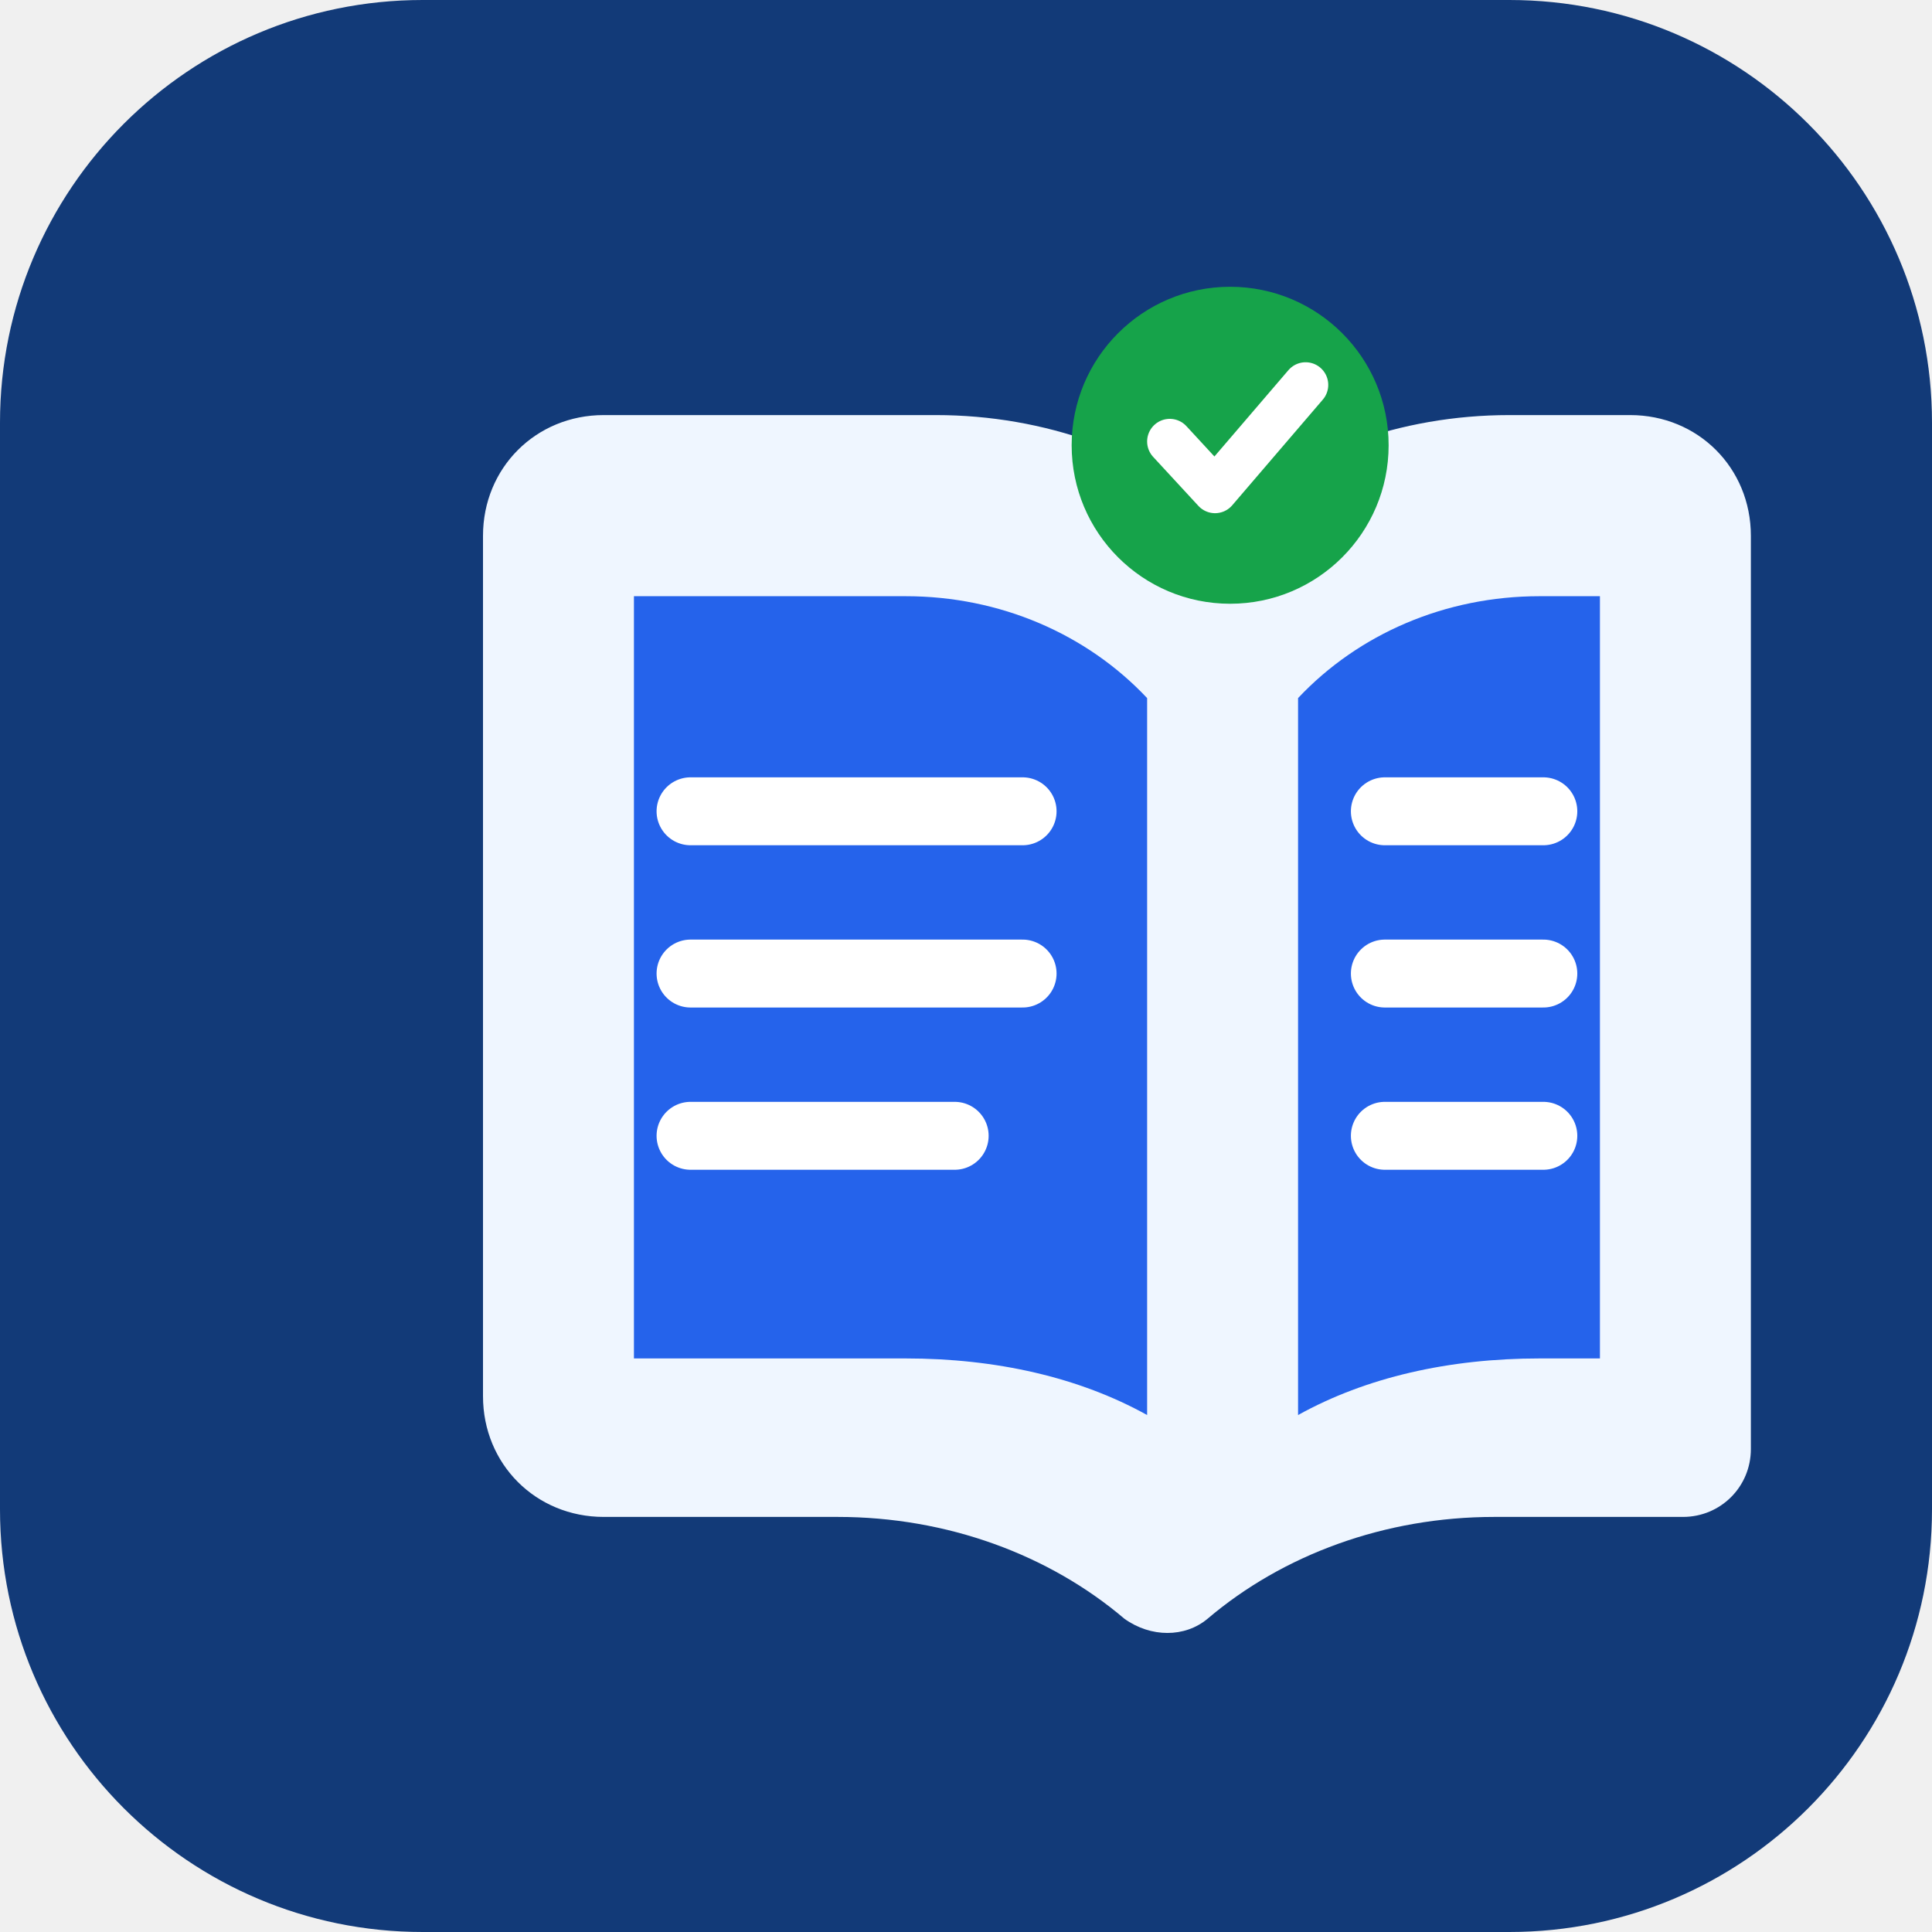
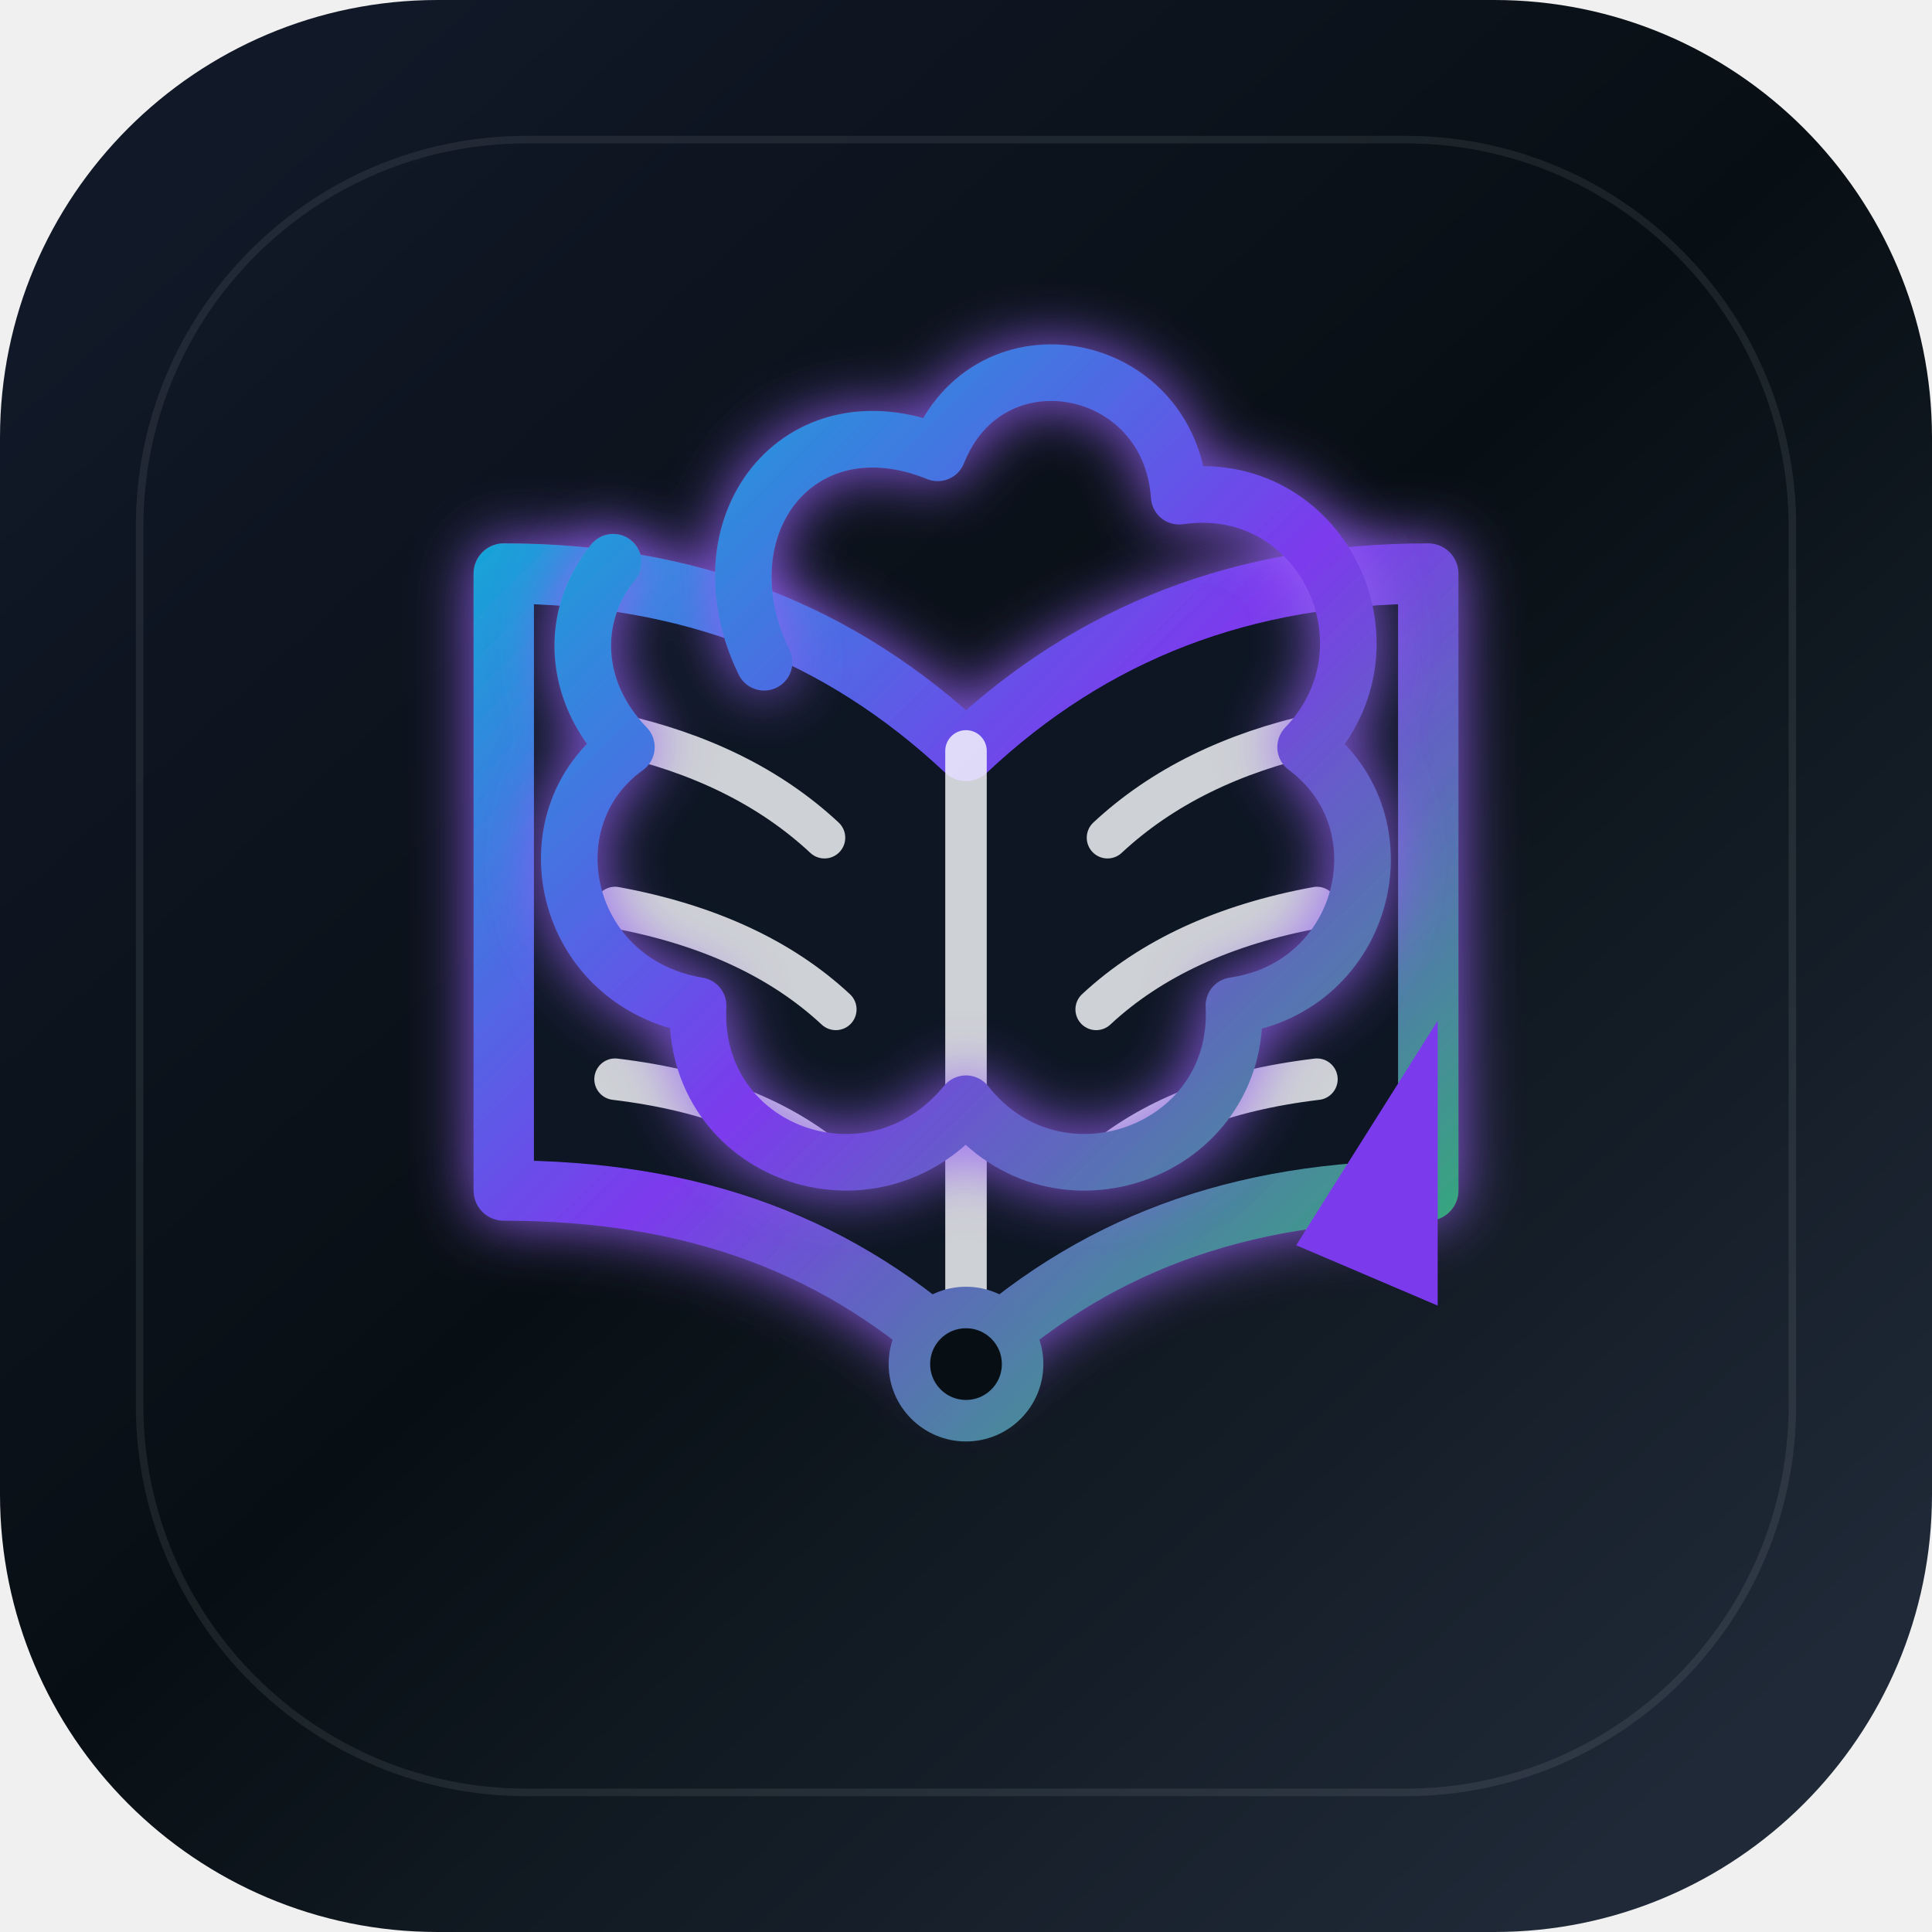
- <svg xmlns="http://www.w3.org/2000/svg" viewBox="0 0 512 512">
-   <rect width="512" height="512" rx="112" fill="#123a78" />
-   <path d="M128 142c0-18 14-32 32-32h88c29 0 56 10 76 27 20-17 47-27 76-27h32c18 0 32 14 32 32v242c0 10-8 18-18 18h-50c-29 0-56 10-76 27-6 5-15 5-22 0-20-17-47-27-76-27H160c-18 0-32-14-32-32V142Z" fill="#eff6ff" />
-   <path d="M168 158h72c25 0 48 10 64 27v190c-18-10-40-15-64-15h-72V158Zm176 27c16-17 39-27 64-27h16v202h-16c-24 0-46 5-64 15V185Z" fill="#2563eb" />
-   <path d="M183 215h88M183 258h88M183 301h70M367 215h42M367 258h42M367 301h42" stroke="#fff" stroke-width="18" stroke-linecap="round" />
-   <circle cx="326" cy="118" r="42" fill="#16a34a" />
-   <path d="M310 117l12 13 24-28" fill="none" stroke="#fff" stroke-width="12" stroke-linecap="round" stroke-linejoin="round" />
+ <svg xmlns="http://www.w3.org/2000/svg" viewBox="0 0 1024 1024">
+   <defs>
+     <linearGradient id="bg" x1="120" y1="80" x2="900" y2="940" gradientUnits="userSpaceOnUse">
+       <stop stop-color="#111827" />
+       <stop offset=".48" stop-color="#080F14" />
+       <stop offset="1" stop-color="#1F2937" />
+     </linearGradient>
+     <linearGradient id="neon" x1="250" y1="220" x2="780" y2="760" gradientUnits="userSpaceOnUse">
+       <stop stop-color="#06B6D4" />
+       <stop offset=".48" stop-color="#7C3AED" />
+       <stop offset="1" stop-color="#22C55E" />
+     </linearGradient>
+     <filter id="glow" x="-30%" y="-30%" width="160%" height="160%">
+       <feGaussianBlur stdDeviation="16" result="blur" />
+       <feColorMatrix in="blur" values="0 0 0 0 0.31 0 0 0 0 0.12 0 0 0 0 0.93 0 0 0 .95 0" />
+       <feMerge>
+         <feMergeNode />
+         <feMergeNode in="SourceGraphic" />
+       </feMerge>
+     </filter>
+   </defs>
+   <rect width="1024" height="1024" rx="232" fill="url(#bg)" />
+   <rect x="74" y="74" width="876" height="876" rx="205" fill="none" stroke="#F8FAFC" stroke-opacity=".08" stroke-width="4" />
+   <path d="M512 722c-66-62-144-91-245-91V304c98 0 178 31 245 94 67-63 147-94 245-94v327c-101 0-179 29-245 91Z" fill="#0B1220" stroke="url(#neon)" stroke-width="32" stroke-linejoin="round" filter="url(#glow)" />
+   <path d="M512 398v324M326 389c45 10 82 28 111 55M326 481c49 9 88 27 117 54M326 572c50 6 88 21 117 46M698 389c-45 10-82 28-111 55M698 481c-49 9-88 27-117 54M698 572c-50 6-88 21-117 46" fill="none" stroke="#F8FAFC" stroke-opacity=".82" stroke-width="22" stroke-linecap="round" />
+   <path d="M405 351c-35-72 18-141 92-111 27-68 123-50 128 23 75-11 119 79 67 133 54 40 32 127-38 137 4 78-94 113-142 52-50 61-146 26-142-52-72-12-91-99-38-137-29-30-30-70-7-98" fill="none" stroke="url(#neon)" stroke-width="30" stroke-linecap="round" stroke-linejoin="round" filter="url(#glow)" />
+   <circle cx="512" cy="723" r="30" fill="#080F14" stroke="url(#neon)" stroke-width="22" />
+   <path d="M687 660l75 32v-151" fill="#7C3AED" />
</svg>
